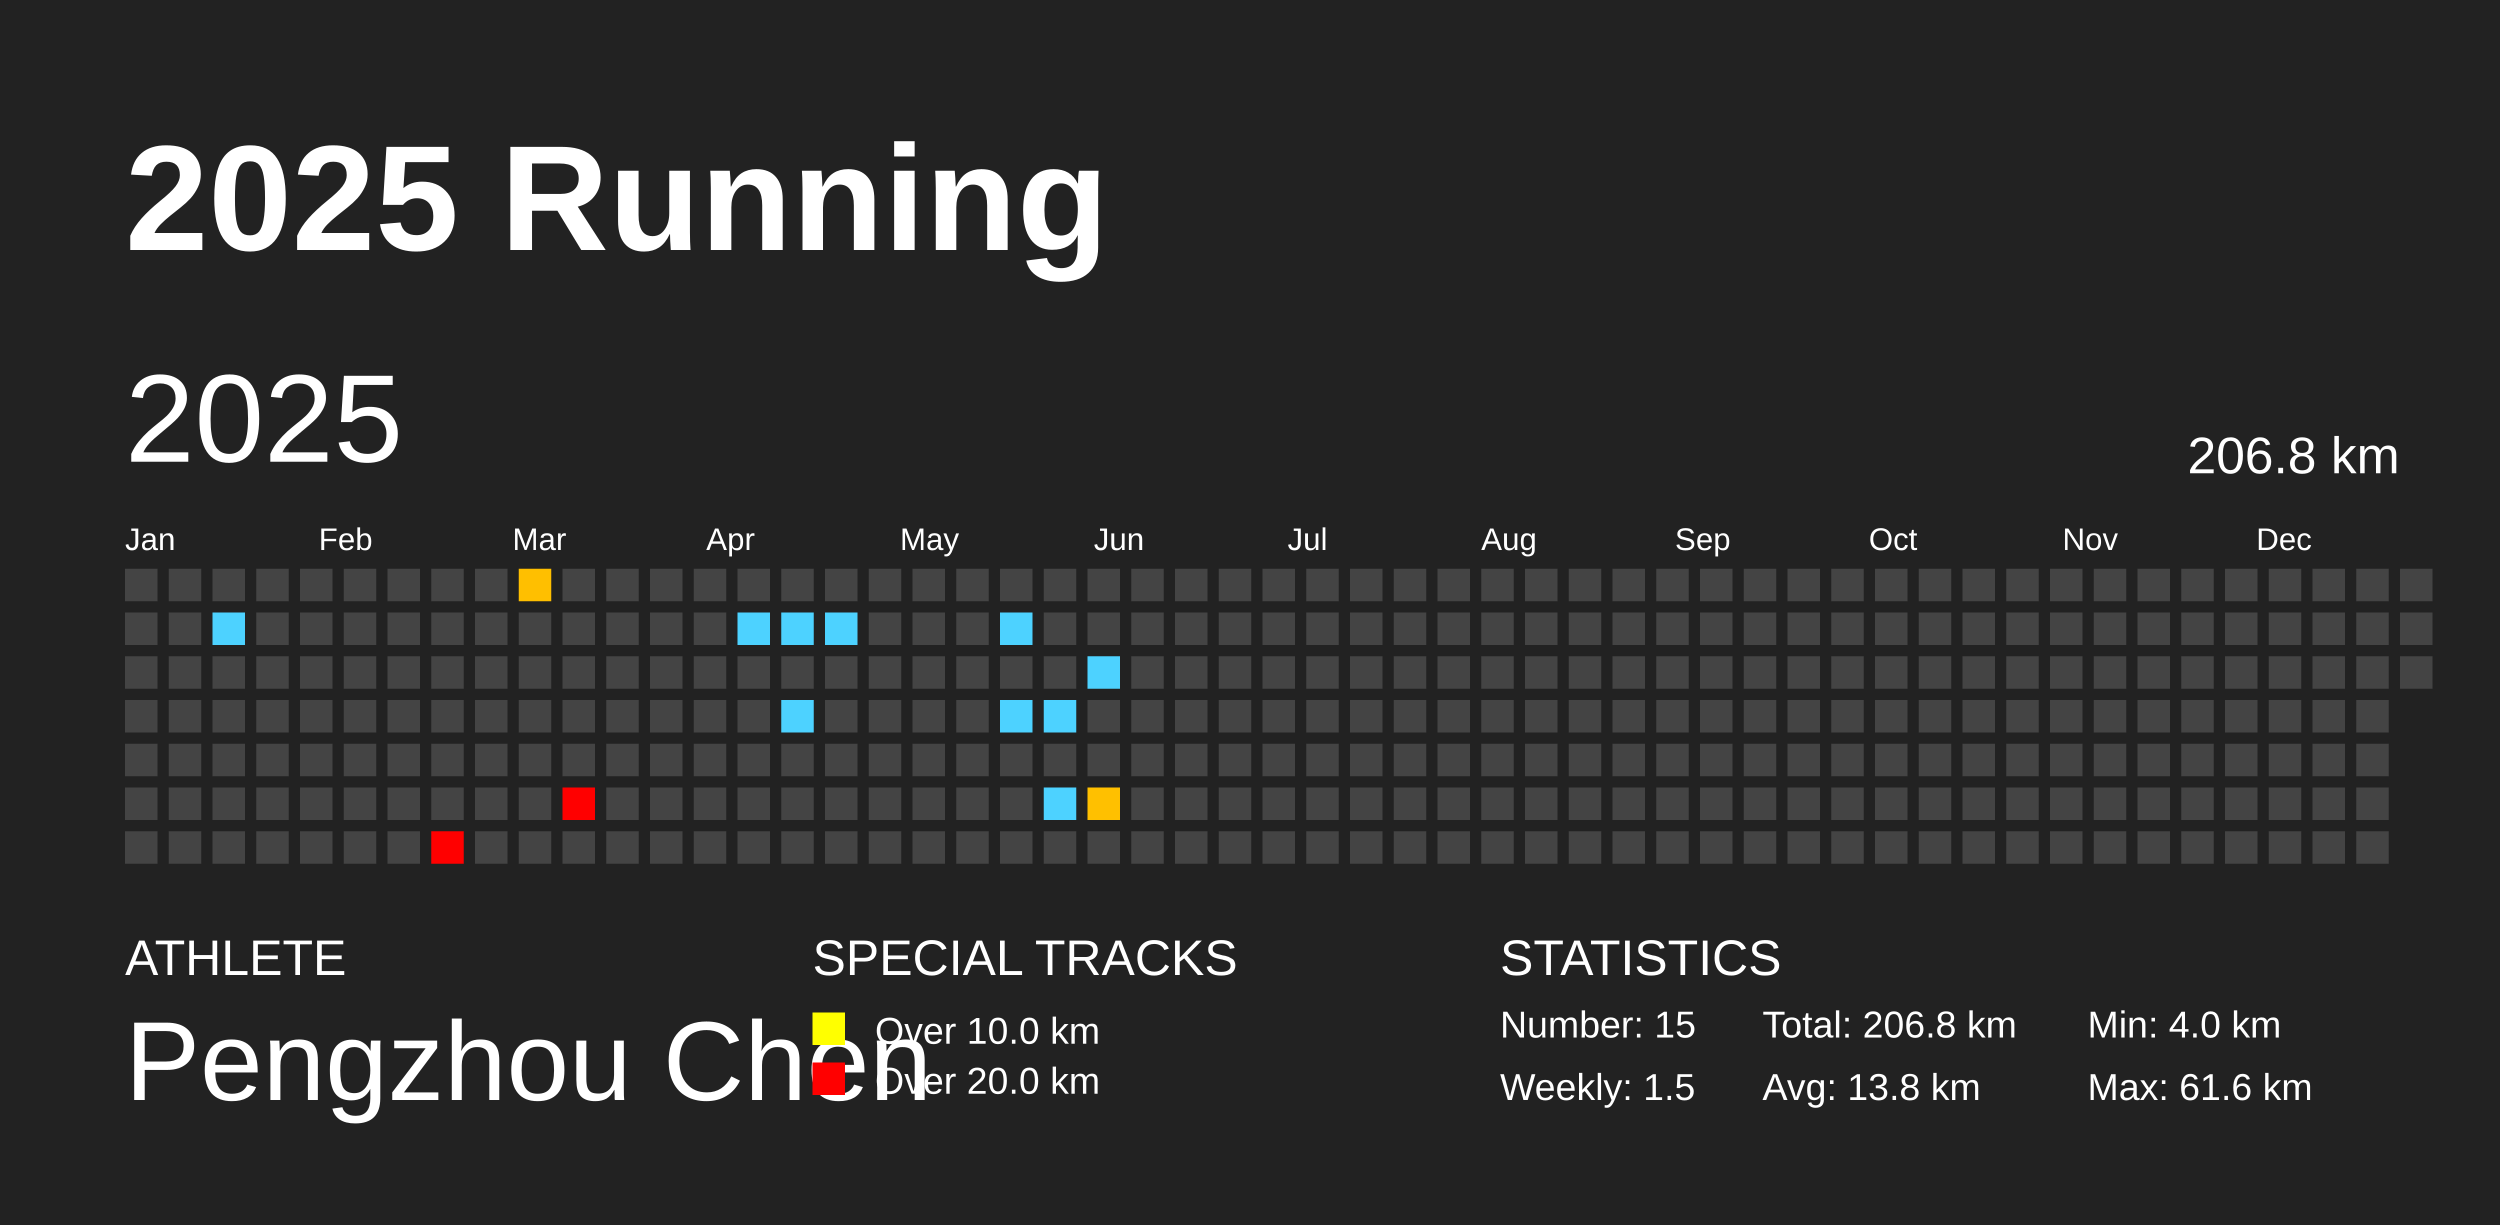
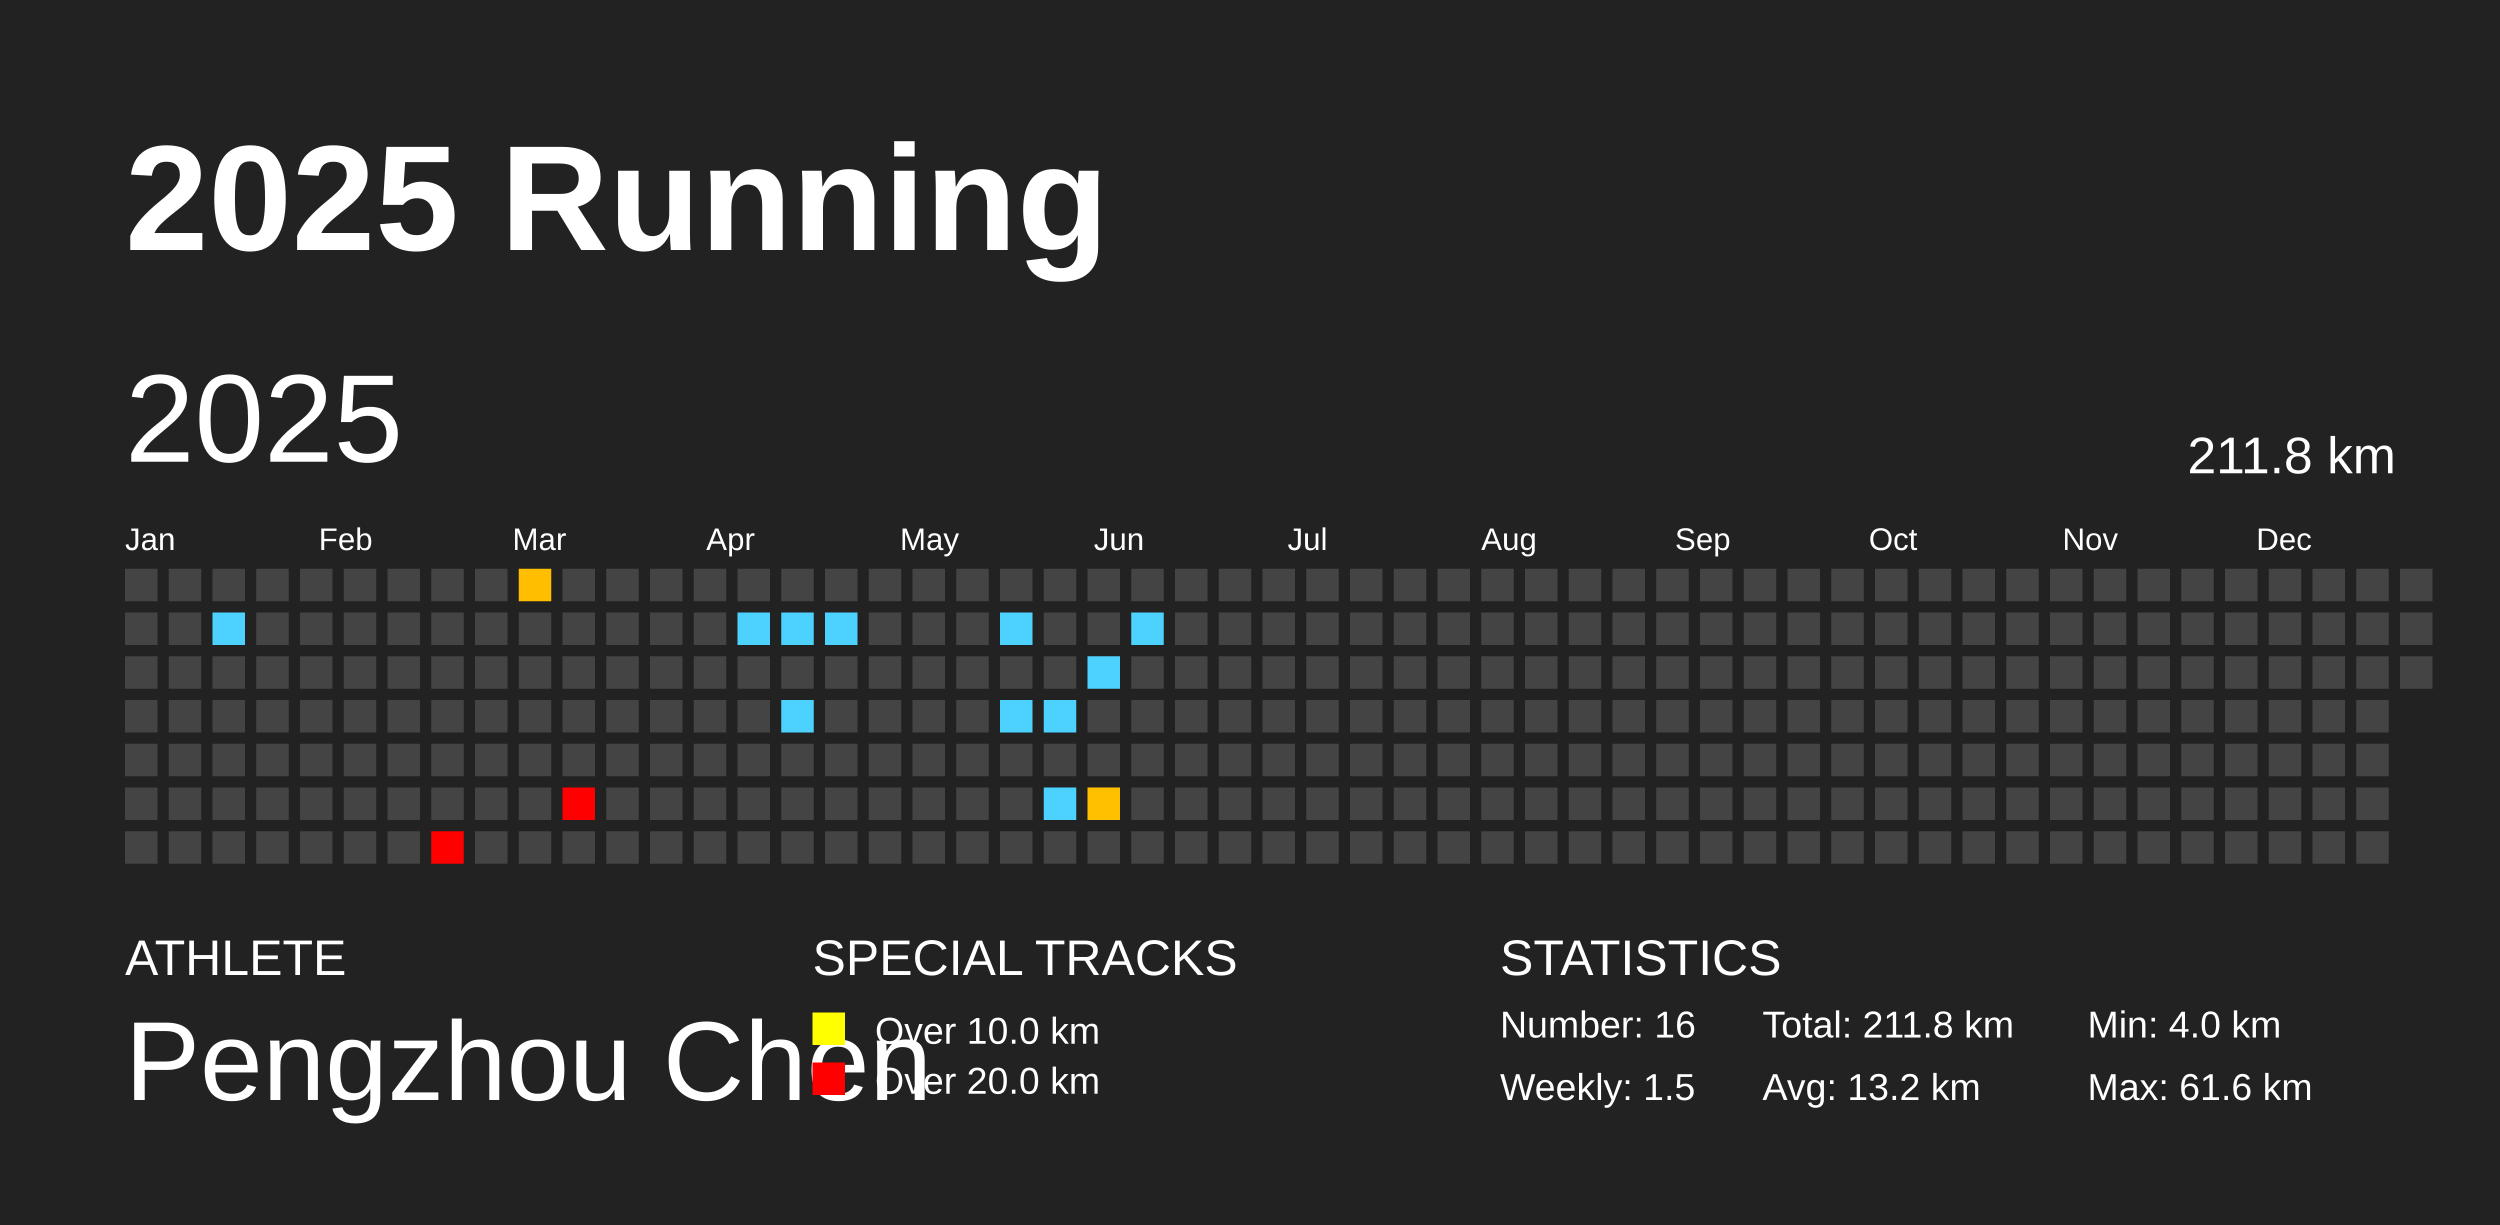
<svg xmlns="http://www.w3.org/2000/svg" baseProfile="full" height="98mm" version="1.1" viewBox="0,0,200,98" width="200mm">
  <defs />
  <rect fill="#222222" height="98" width="200" x="0" y="0" />
  <text fill="#FFFFFF" style="font-size:12px; font-family:Arial; font-weight:bold;" x="10" y="20">2025 Running</text>
  <text fill="#FFFFFF" style="font-size:4px; font-family:Arial" x="10" y="78">ATHLETE</text>
  <text fill="#FFFFFF" style="font-size:9px; font-family:Arial" x="10" y="88">Pengzhou Chen</text>
  <text fill="#FFFFFF" style="font-size:4px; font-family:Arial" x="65" y="78">SPECIAL TRACKS</text>
  <rect fill="yellow" height="2.6" width="2.6" x="65" y="81" />
  <text fill="#FFFFFF" style="font-size:3px; font-family:Arial" x="70" y="83.5">Over 10.0 km</text>
  <rect fill="red" height="2.6" width="2.6" x="65" y="85" />
  <text fill="#FFFFFF" style="font-size:3px; font-family:Arial" x="70" y="87.5">Over 20.0 km</text>
  <text fill="#FFFFFF" style="font-size:4px; font-family:Arial" x="120" y="78">STATISTICS</text>
-   <text fill="#FFFFFF" style="font-size:3px; font-family:Arial" x="120" y="83">Number: 15</text>
+   <text fill="#FFFFFF" style="font-size:3px; font-family:Arial" x="120" y="83">Number: 16</text>
  <text fill="#FFFFFF" style="font-size:3px; font-family:Arial" x="120" y="88">Weekly: 1.5</text>
-   <text fill="#FFFFFF" style="font-size:3px; font-family:Arial" x="141" y="83">Total: 206.8 km</text>
-   <text fill="#FFFFFF" style="font-size:3px; font-family:Arial" x="141" y="88">Avg: 13.8 km</text>
+   <text fill="#FFFFFF" style="font-size:3px; font-family:Arial" x="141" y="83">Total: 211.8 km</text>
+   <text fill="#FFFFFF" style="font-size:3px; font-family:Arial" x="141" y="88">Avg: 13.2 km</text>
  <text fill="#FFFFFF" style="font-size:3px; font-family:Arial" x="167" y="83">Min: 4.0 km</text>
  <text fill="#FFFFFF" style="font-size:3px; font-family:Arial" x="167" y="88">Max: 61.6 km</text>
  <text dominant-baseline="hanging" fill="#FFFFFF" style="font-size:10.0px; font-family:Arial;" x="10" y="30">2025</text>
-   <text dominant-baseline="hanging" fill="#FFFFFF" style="font-size:4.125px; font-family:Arial;" x="175" y="35">206.8 km</text>
+   <text dominant-baseline="hanging" fill="#FFFFFF" style="font-size:4.125px; font-family:Arial;" x="175" y="35">211.8 km</text>
  <text fill="#FFFFFF" style="font-size:2.5px; font-family:Arial" x="10.0" y="44">Jan</text>
  <text fill="#FFFFFF" style="font-size:2.5px; font-family:Arial" x="25.5" y="44">Feb</text>
  <text fill="#FFFFFF" style="font-size:2.5px; font-family:Arial" x="41.0" y="44">Mar</text>
  <text fill="#FFFFFF" style="font-size:2.5px; font-family:Arial" x="56.5" y="44">Apr</text>
  <text fill="#FFFFFF" style="font-size:2.5px; font-family:Arial" x="72.0" y="44">May</text>
  <text fill="#FFFFFF" style="font-size:2.5px; font-family:Arial" x="87.5" y="44">Jun</text>
  <text fill="#FFFFFF" style="font-size:2.5px; font-family:Arial" x="103.0" y="44">Jul</text>
  <text fill="#FFFFFF" style="font-size:2.5px; font-family:Arial" x="118.5" y="44">Aug</text>
  <text fill="#FFFFFF" style="font-size:2.5px; font-family:Arial" x="134.0" y="44">Sep</text>
  <text fill="#FFFFFF" style="font-size:2.5px; font-family:Arial" x="149.5" y="44">Oct</text>
  <text fill="#FFFFFF" style="font-size:2.5px; font-family:Arial" x="165.0" y="44">Nov</text>
  <text fill="#FFFFFF" style="font-size:2.5px; font-family:Arial" x="180.5" y="44">Dec</text>
  <rect fill="#444444" height="2.6" width="2.6" x="10.0" y="45.5" />
  <rect fill="#444444" height="2.6" width="2.6" x="10.0" y="49.0" />
  <rect fill="#444444" height="2.6" width="2.6" x="10.0" y="52.5" />
  <rect fill="#444444" height="2.6" width="2.6" x="10.0" y="56.0" />
  <rect fill="#444444" height="2.6" width="2.6" x="10.0" y="59.5" />
  <rect fill="#444444" height="2.6" width="2.6" x="10.0" y="63.0" />
  <rect fill="#444444" height="2.6" width="2.6" x="10.0" y="66.5" />
  <rect fill="#444444" height="2.6" width="2.6" x="13.5" y="45.5" />
  <rect fill="#444444" height="2.6" width="2.6" x="13.5" y="49.0" />
  <rect fill="#444444" height="2.6" width="2.6" x="13.5" y="52.5" />
  <rect fill="#444444" height="2.6" width="2.6" x="13.5" y="56.0" />
  <rect fill="#444444" height="2.6" width="2.6" x="13.5" y="59.5" />
  <rect fill="#444444" height="2.6" width="2.6" x="13.5" y="63.0" />
  <rect fill="#444444" height="2.6" width="2.6" x="13.5" y="66.5" />
  <rect fill="#444444" height="2.6" width="2.6" x="17.0" y="45.5" />
  <rect fill="#4dd2ff" height="2.6" width="2.6" x="17.0" y="49.0" />
  <rect fill="#444444" height="2.6" width="2.6" x="17.0" y="52.5" />
  <rect fill="#444444" height="2.6" width="2.6" x="17.0" y="56.0" />
  <rect fill="#444444" height="2.6" width="2.6" x="17.0" y="59.5" />
  <rect fill="#444444" height="2.6" width="2.6" x="17.0" y="63.0" />
  <rect fill="#444444" height="2.6" width="2.6" x="17.0" y="66.5" />
  <rect fill="#444444" height="2.6" width="2.6" x="20.5" y="45.5" />
  <rect fill="#444444" height="2.6" width="2.6" x="20.5" y="49.0" />
  <rect fill="#444444" height="2.6" width="2.6" x="20.5" y="52.5" />
  <rect fill="#444444" height="2.6" width="2.6" x="20.5" y="56.0" />
  <rect fill="#444444" height="2.6" width="2.6" x="20.5" y="59.5" />
  <rect fill="#444444" height="2.6" width="2.6" x="20.5" y="63.0" />
  <rect fill="#444444" height="2.6" width="2.6" x="20.5" y="66.5" />
  <rect fill="#444444" height="2.6" width="2.6" x="24.0" y="45.5" />
  <rect fill="#444444" height="2.6" width="2.6" x="24.0" y="49.0" />
  <rect fill="#444444" height="2.6" width="2.6" x="24.0" y="52.5" />
  <rect fill="#444444" height="2.6" width="2.6" x="24.0" y="56.0" />
  <rect fill="#444444" height="2.6" width="2.6" x="24.0" y="59.5" />
  <rect fill="#444444" height="2.6" width="2.6" x="24.0" y="63.0" />
  <rect fill="#444444" height="2.6" width="2.6" x="24.0" y="66.5" />
  <rect fill="#444444" height="2.6" width="2.6" x="27.5" y="45.5" />
  <rect fill="#444444" height="2.6" width="2.6" x="27.5" y="49.0" />
  <rect fill="#444444" height="2.6" width="2.6" x="27.5" y="52.5" />
  <rect fill="#444444" height="2.6" width="2.6" x="27.5" y="56.0" />
  <rect fill="#444444" height="2.6" width="2.6" x="27.5" y="59.5" />
  <rect fill="#444444" height="2.6" width="2.6" x="27.5" y="63.0" />
  <rect fill="#444444" height="2.6" width="2.6" x="27.5" y="66.5" />
  <rect fill="#444444" height="2.6" width="2.6" x="31.0" y="45.5" />
  <rect fill="#444444" height="2.6" width="2.6" x="31.0" y="49.0" />
  <rect fill="#444444" height="2.6" width="2.6" x="31.0" y="52.5" />
  <rect fill="#444444" height="2.6" width="2.6" x="31.0" y="56.0" />
  <rect fill="#444444" height="2.6" width="2.6" x="31.0" y="59.5" />
  <rect fill="#444444" height="2.6" width="2.6" x="31.0" y="63.0" />
  <rect fill="#444444" height="2.6" width="2.6" x="31.0" y="66.5" />
  <rect fill="#444444" height="2.6" width="2.6" x="34.5" y="45.5" />
  <rect fill="#444444" height="2.6" width="2.6" x="34.5" y="49.0" />
  <rect fill="#444444" height="2.6" width="2.6" x="34.5" y="52.5" />
  <rect fill="#444444" height="2.6" width="2.6" x="34.5" y="56.0" />
  <rect fill="#444444" height="2.6" width="2.6" x="34.5" y="59.5" />
  <rect fill="#444444" height="2.6" width="2.6" x="34.5" y="63.0" />
  <rect fill="red" height="2.6" width="2.6" x="34.5" y="66.5" />
  <rect fill="#444444" height="2.6" width="2.6" x="38.0" y="45.5" />
  <rect fill="#444444" height="2.6" width="2.6" x="38.0" y="49.0" />
  <rect fill="#444444" height="2.6" width="2.6" x="38.0" y="52.5" />
  <rect fill="#444444" height="2.6" width="2.6" x="38.0" y="56.0" />
  <rect fill="#444444" height="2.6" width="2.6" x="38.0" y="59.5" />
  <rect fill="#444444" height="2.6" width="2.6" x="38.0" y="63.0" />
  <rect fill="#444444" height="2.6" width="2.6" x="38.0" y="66.5" />
  <rect fill="#ffbf00" height="2.6" width="2.6" x="41.5" y="45.5" />
  <rect fill="#444444" height="2.6" width="2.6" x="41.5" y="49.0" />
  <rect fill="#444444" height="2.6" width="2.6" x="41.5" y="52.5" />
  <rect fill="#444444" height="2.6" width="2.6" x="41.5" y="56.0" />
  <rect fill="#444444" height="2.6" width="2.6" x="41.5" y="59.5" />
  <rect fill="#444444" height="2.6" width="2.6" x="41.5" y="63.0" />
  <rect fill="#444444" height="2.6" width="2.6" x="41.5" y="66.5" />
  <rect fill="#444444" height="2.6" width="2.6" x="45.0" y="45.5" />
  <rect fill="#444444" height="2.6" width="2.6" x="45.0" y="49.0" />
  <rect fill="#444444" height="2.6" width="2.6" x="45.0" y="52.5" />
  <rect fill="#444444" height="2.6" width="2.6" x="45.0" y="56.0" />
  <rect fill="#444444" height="2.6" width="2.6" x="45.0" y="59.5" />
  <rect fill="red" height="2.6" width="2.6" x="45.0" y="63.0" />
  <rect fill="#444444" height="2.6" width="2.6" x="45.0" y="66.5" />
  <rect fill="#444444" height="2.6" width="2.6" x="48.5" y="45.5" />
  <rect fill="#444444" height="2.6" width="2.6" x="48.5" y="49.0" />
  <rect fill="#444444" height="2.6" width="2.6" x="48.5" y="52.5" />
  <rect fill="#444444" height="2.6" width="2.6" x="48.5" y="56.0" />
  <rect fill="#444444" height="2.6" width="2.6" x="48.5" y="59.5" />
  <rect fill="#444444" height="2.6" width="2.6" x="48.5" y="63.0" />
  <rect fill="#444444" height="2.6" width="2.6" x="48.5" y="66.5" />
  <rect fill="#444444" height="2.6" width="2.6" x="52.0" y="45.5" />
  <rect fill="#444444" height="2.6" width="2.6" x="52.0" y="49.0" />
  <rect fill="#444444" height="2.6" width="2.6" x="52.0" y="52.5" />
  <rect fill="#444444" height="2.6" width="2.6" x="52.0" y="56.0" />
  <rect fill="#444444" height="2.6" width="2.6" x="52.0" y="59.5" />
  <rect fill="#444444" height="2.6" width="2.6" x="52.0" y="63.0" />
  <rect fill="#444444" height="2.6" width="2.6" x="52.0" y="66.5" />
  <rect fill="#444444" height="2.6" width="2.6" x="55.5" y="45.5" />
  <rect fill="#444444" height="2.6" width="2.6" x="55.5" y="49.0" />
  <rect fill="#444444" height="2.6" width="2.6" x="55.5" y="52.5" />
  <rect fill="#444444" height="2.6" width="2.6" x="55.5" y="56.0" />
  <rect fill="#444444" height="2.6" width="2.6" x="55.5" y="59.5" />
  <rect fill="#444444" height="2.6" width="2.6" x="55.5" y="63.0" />
  <rect fill="#444444" height="2.6" width="2.6" x="55.5" y="66.5" />
  <rect fill="#444444" height="2.6" width="2.6" x="59.0" y="45.5" />
  <rect fill="#4dd2ff" height="2.6" width="2.6" x="59.0" y="49.0" />
  <rect fill="#444444" height="2.6" width="2.6" x="59.0" y="52.5" />
  <rect fill="#444444" height="2.6" width="2.6" x="59.0" y="56.0" />
  <rect fill="#444444" height="2.6" width="2.6" x="59.0" y="59.5" />
  <rect fill="#444444" height="2.6" width="2.6" x="59.0" y="63.0" />
  <rect fill="#444444" height="2.6" width="2.6" x="59.0" y="66.5" />
  <rect fill="#444444" height="2.6" width="2.6" x="62.5" y="45.5" />
  <rect fill="#4dd2ff" height="2.6" width="2.6" x="62.5" y="49.0" />
  <rect fill="#444444" height="2.6" width="2.6" x="62.5" y="52.5" />
  <rect fill="#4dd2ff" height="2.6" width="2.6" x="62.5" y="56.0" />
  <rect fill="#444444" height="2.6" width="2.6" x="62.5" y="59.5" />
  <rect fill="#444444" height="2.6" width="2.6" x="62.5" y="63.0" />
  <rect fill="#444444" height="2.6" width="2.6" x="62.5" y="66.5" />
  <rect fill="#444444" height="2.6" width="2.6" x="66.0" y="45.5" />
  <rect fill="#4dd2ff" height="2.6" width="2.6" x="66.0" y="49.0" />
  <rect fill="#444444" height="2.6" width="2.6" x="66.0" y="52.5" />
  <rect fill="#444444" height="2.6" width="2.6" x="66.0" y="56.0" />
  <rect fill="#444444" height="2.6" width="2.6" x="66.0" y="59.5" />
  <rect fill="#444444" height="2.6" width="2.6" x="66.0" y="63.0" />
  <rect fill="#444444" height="2.6" width="2.6" x="66.0" y="66.5" />
  <rect fill="#444444" height="2.6" width="2.6" x="69.5" y="45.5" />
  <rect fill="#444444" height="2.6" width="2.6" x="69.5" y="49.0" />
  <rect fill="#444444" height="2.6" width="2.6" x="69.5" y="52.5" />
  <rect fill="#444444" height="2.6" width="2.6" x="69.5" y="56.0" />
  <rect fill="#444444" height="2.6" width="2.6" x="69.5" y="59.5" />
  <rect fill="#444444" height="2.6" width="2.6" x="69.5" y="63.0" />
  <rect fill="#444444" height="2.6" width="2.6" x="69.5" y="66.5" />
  <rect fill="#444444" height="2.6" width="2.6" x="73.0" y="45.5" />
  <rect fill="#444444" height="2.6" width="2.6" x="73.0" y="49.0" />
  <rect fill="#444444" height="2.6" width="2.6" x="73.0" y="52.5" />
  <rect fill="#444444" height="2.6" width="2.6" x="73.0" y="56.0" />
  <rect fill="#444444" height="2.6" width="2.6" x="73.0" y="59.5" />
  <rect fill="#444444" height="2.6" width="2.6" x="73.0" y="63.0" />
  <rect fill="#444444" height="2.6" width="2.6" x="73.0" y="66.5" />
  <rect fill="#444444" height="2.6" width="2.6" x="76.5" y="45.5" />
  <rect fill="#444444" height="2.6" width="2.6" x="76.5" y="49.0" />
  <rect fill="#444444" height="2.6" width="2.6" x="76.5" y="52.5" />
  <rect fill="#444444" height="2.6" width="2.6" x="76.5" y="56.0" />
  <rect fill="#444444" height="2.6" width="2.6" x="76.5" y="59.5" />
  <rect fill="#444444" height="2.6" width="2.6" x="76.5" y="63.0" />
  <rect fill="#444444" height="2.6" width="2.6" x="76.5" y="66.5" />
  <rect fill="#444444" height="2.6" width="2.6" x="80.0" y="45.5" />
  <rect fill="#4dd2ff" height="2.6" width="2.6" x="80.0" y="49.0" />
  <rect fill="#444444" height="2.6" width="2.6" x="80.0" y="52.5" />
  <rect fill="#4dd2ff" height="2.6" width="2.6" x="80.0" y="56.0" />
  <rect fill="#444444" height="2.6" width="2.6" x="80.0" y="59.5" />
  <rect fill="#444444" height="2.6" width="2.6" x="80.0" y="63.0" />
  <rect fill="#444444" height="2.6" width="2.6" x="80.0" y="66.5" />
  <rect fill="#444444" height="2.6" width="2.6" x="83.5" y="45.5" />
  <rect fill="#444444" height="2.6" width="2.6" x="83.5" y="49.0" />
  <rect fill="#444444" height="2.6" width="2.6" x="83.5" y="52.5" />
  <rect fill="#4dd2ff" height="2.6" width="2.6" x="83.5" y="56.0" />
  <rect fill="#444444" height="2.6" width="2.6" x="83.5" y="59.5" />
  <rect fill="#4dd2ff" height="2.6" width="2.6" x="83.5" y="63.0" />
  <rect fill="#444444" height="2.6" width="2.6" x="83.5" y="66.5" />
  <rect fill="#444444" height="2.6" width="2.6" x="87.0" y="45.5" />
  <rect fill="#444444" height="2.6" width="2.6" x="87.0" y="49.0" />
  <rect fill="#4dd2ff" height="2.6" width="2.6" x="87.0" y="52.5" />
  <rect fill="#444444" height="2.6" width="2.6" x="87.0" y="56.0" />
  <rect fill="#444444" height="2.6" width="2.6" x="87.0" y="59.5" />
  <rect fill="#ffc000" height="2.6" width="2.6" x="87.0" y="63.0" />
  <rect fill="#444444" height="2.6" width="2.6" x="87.0" y="66.5" />
  <rect fill="#444444" height="2.6" width="2.6" x="90.5" y="45.5" />
-   <rect fill="#444444" height="2.6" width="2.6" x="90.5" y="49.0" />
+   <rect fill="#4dd2ff" height="2.6" width="2.6" x="90.5" y="49.0" />
  <rect fill="#444444" height="2.6" width="2.6" x="90.5" y="52.5" />
  <rect fill="#444444" height="2.6" width="2.6" x="90.5" y="56.0" />
  <rect fill="#444444" height="2.6" width="2.6" x="90.5" y="59.5" />
  <rect fill="#444444" height="2.6" width="2.6" x="90.5" y="63.0" />
  <rect fill="#444444" height="2.6" width="2.6" x="90.5" y="66.5" />
  <rect fill="#444444" height="2.6" width="2.6" x="94.0" y="45.5" />
  <rect fill="#444444" height="2.6" width="2.6" x="94.0" y="49.0" />
  <rect fill="#444444" height="2.6" width="2.6" x="94.0" y="52.5" />
  <rect fill="#444444" height="2.6" width="2.6" x="94.0" y="56.0" />
  <rect fill="#444444" height="2.6" width="2.6" x="94.0" y="59.5" />
  <rect fill="#444444" height="2.6" width="2.6" x="94.0" y="63.0" />
  <rect fill="#444444" height="2.6" width="2.6" x="94.0" y="66.5" />
  <rect fill="#444444" height="2.6" width="2.6" x="97.5" y="45.5" />
  <rect fill="#444444" height="2.6" width="2.6" x="97.5" y="49.0" />
  <rect fill="#444444" height="2.6" width="2.6" x="97.5" y="52.5" />
  <rect fill="#444444" height="2.6" width="2.6" x="97.5" y="56.0" />
  <rect fill="#444444" height="2.6" width="2.6" x="97.5" y="59.5" />
  <rect fill="#444444" height="2.6" width="2.6" x="97.5" y="63.0" />
  <rect fill="#444444" height="2.6" width="2.6" x="97.5" y="66.5" />
  <rect fill="#444444" height="2.6" width="2.6" x="101.0" y="45.5" />
  <rect fill="#444444" height="2.6" width="2.6" x="101.0" y="49.0" />
  <rect fill="#444444" height="2.6" width="2.6" x="101.0" y="52.5" />
  <rect fill="#444444" height="2.6" width="2.6" x="101.0" y="56.0" />
  <rect fill="#444444" height="2.6" width="2.6" x="101.0" y="59.5" />
  <rect fill="#444444" height="2.6" width="2.6" x="101.0" y="63.0" />
  <rect fill="#444444" height="2.6" width="2.6" x="101.0" y="66.5" />
  <rect fill="#444444" height="2.6" width="2.6" x="104.5" y="45.5" />
  <rect fill="#444444" height="2.6" width="2.6" x="104.5" y="49.0" />
  <rect fill="#444444" height="2.6" width="2.6" x="104.5" y="52.5" />
  <rect fill="#444444" height="2.6" width="2.6" x="104.5" y="56.0" />
  <rect fill="#444444" height="2.6" width="2.6" x="104.5" y="59.5" />
  <rect fill="#444444" height="2.6" width="2.6" x="104.5" y="63.0" />
  <rect fill="#444444" height="2.6" width="2.6" x="104.5" y="66.5" />
  <rect fill="#444444" height="2.6" width="2.6" x="108.0" y="45.5" />
  <rect fill="#444444" height="2.6" width="2.6" x="108.0" y="49.0" />
  <rect fill="#444444" height="2.6" width="2.6" x="108.0" y="52.5" />
  <rect fill="#444444" height="2.6" width="2.6" x="108.0" y="56.0" />
  <rect fill="#444444" height="2.6" width="2.6" x="108.0" y="59.5" />
  <rect fill="#444444" height="2.6" width="2.6" x="108.0" y="63.0" />
  <rect fill="#444444" height="2.6" width="2.6" x="108.0" y="66.5" />
  <rect fill="#444444" height="2.6" width="2.6" x="111.5" y="45.5" />
  <rect fill="#444444" height="2.6" width="2.6" x="111.5" y="49.0" />
  <rect fill="#444444" height="2.6" width="2.6" x="111.5" y="52.5" />
  <rect fill="#444444" height="2.6" width="2.6" x="111.5" y="56.0" />
  <rect fill="#444444" height="2.6" width="2.6" x="111.5" y="59.5" />
  <rect fill="#444444" height="2.6" width="2.6" x="111.5" y="63.0" />
  <rect fill="#444444" height="2.6" width="2.6" x="111.5" y="66.5" />
  <rect fill="#444444" height="2.6" width="2.6" x="115.0" y="45.5" />
  <rect fill="#444444" height="2.6" width="2.6" x="115.0" y="49.0" />
  <rect fill="#444444" height="2.6" width="2.6" x="115.0" y="52.5" />
  <rect fill="#444444" height="2.6" width="2.6" x="115.0" y="56.0" />
  <rect fill="#444444" height="2.6" width="2.6" x="115.0" y="59.5" />
  <rect fill="#444444" height="2.6" width="2.6" x="115.0" y="63.0" />
  <rect fill="#444444" height="2.6" width="2.6" x="115.0" y="66.5" />
  <rect fill="#444444" height="2.6" width="2.6" x="118.5" y="45.5" />
  <rect fill="#444444" height="2.6" width="2.6" x="118.5" y="49.0" />
  <rect fill="#444444" height="2.6" width="2.6" x="118.5" y="52.5" />
  <rect fill="#444444" height="2.6" width="2.6" x="118.5" y="56.0" />
  <rect fill="#444444" height="2.6" width="2.6" x="118.5" y="59.5" />
  <rect fill="#444444" height="2.6" width="2.6" x="118.5" y="63.0" />
  <rect fill="#444444" height="2.6" width="2.6" x="118.5" y="66.5" />
  <rect fill="#444444" height="2.6" width="2.6" x="122.0" y="45.5" />
  <rect fill="#444444" height="2.6" width="2.6" x="122.0" y="49.0" />
  <rect fill="#444444" height="2.6" width="2.6" x="122.0" y="52.5" />
  <rect fill="#444444" height="2.6" width="2.6" x="122.0" y="56.0" />
  <rect fill="#444444" height="2.6" width="2.6" x="122.0" y="59.5" />
  <rect fill="#444444" height="2.6" width="2.6" x="122.0" y="63.0" />
  <rect fill="#444444" height="2.6" width="2.6" x="122.0" y="66.5" />
  <rect fill="#444444" height="2.6" width="2.6" x="125.5" y="45.5" />
  <rect fill="#444444" height="2.6" width="2.6" x="125.5" y="49.0" />
  <rect fill="#444444" height="2.6" width="2.6" x="125.5" y="52.5" />
  <rect fill="#444444" height="2.6" width="2.6" x="125.5" y="56.0" />
  <rect fill="#444444" height="2.6" width="2.6" x="125.5" y="59.5" />
  <rect fill="#444444" height="2.6" width="2.6" x="125.5" y="63.0" />
  <rect fill="#444444" height="2.6" width="2.6" x="125.5" y="66.5" />
  <rect fill="#444444" height="2.6" width="2.6" x="129.0" y="45.5" />
  <rect fill="#444444" height="2.6" width="2.6" x="129.0" y="49.0" />
  <rect fill="#444444" height="2.6" width="2.6" x="129.0" y="52.5" />
  <rect fill="#444444" height="2.6" width="2.6" x="129.0" y="56.0" />
  <rect fill="#444444" height="2.6" width="2.6" x="129.0" y="59.5" />
  <rect fill="#444444" height="2.6" width="2.6" x="129.0" y="63.0" />
  <rect fill="#444444" height="2.6" width="2.6" x="129.0" y="66.5" />
  <rect fill="#444444" height="2.6" width="2.6" x="132.5" y="45.5" />
  <rect fill="#444444" height="2.6" width="2.6" x="132.5" y="49.0" />
  <rect fill="#444444" height="2.6" width="2.6" x="132.5" y="52.5" />
  <rect fill="#444444" height="2.6" width="2.6" x="132.5" y="56.0" />
  <rect fill="#444444" height="2.6" width="2.6" x="132.5" y="59.5" />
  <rect fill="#444444" height="2.6" width="2.6" x="132.5" y="63.0" />
  <rect fill="#444444" height="2.6" width="2.6" x="132.5" y="66.5" />
  <rect fill="#444444" height="2.6" width="2.6" x="136.0" y="45.5" />
  <rect fill="#444444" height="2.6" width="2.6" x="136.0" y="49.0" />
  <rect fill="#444444" height="2.6" width="2.6" x="136.0" y="52.5" />
  <rect fill="#444444" height="2.6" width="2.6" x="136.0" y="56.0" />
  <rect fill="#444444" height="2.6" width="2.6" x="136.0" y="59.5" />
  <rect fill="#444444" height="2.6" width="2.6" x="136.0" y="63.0" />
  <rect fill="#444444" height="2.6" width="2.6" x="136.0" y="66.5" />
  <rect fill="#444444" height="2.6" width="2.6" x="139.5" y="45.5" />
  <rect fill="#444444" height="2.6" width="2.6" x="139.5" y="49.0" />
  <rect fill="#444444" height="2.6" width="2.6" x="139.5" y="52.5" />
  <rect fill="#444444" height="2.6" width="2.6" x="139.5" y="56.0" />
  <rect fill="#444444" height="2.6" width="2.6" x="139.5" y="59.5" />
  <rect fill="#444444" height="2.6" width="2.6" x="139.5" y="63.0" />
  <rect fill="#444444" height="2.6" width="2.6" x="139.5" y="66.5" />
  <rect fill="#444444" height="2.6" width="2.6" x="143.0" y="45.5" />
  <rect fill="#444444" height="2.6" width="2.6" x="143.0" y="49.0" />
  <rect fill="#444444" height="2.6" width="2.6" x="143.0" y="52.5" />
  <rect fill="#444444" height="2.6" width="2.6" x="143.0" y="56.0" />
  <rect fill="#444444" height="2.6" width="2.6" x="143.0" y="59.5" />
  <rect fill="#444444" height="2.6" width="2.6" x="143.0" y="63.0" />
  <rect fill="#444444" height="2.6" width="2.6" x="143.0" y="66.5" />
  <rect fill="#444444" height="2.6" width="2.6" x="146.5" y="45.5" />
  <rect fill="#444444" height="2.6" width="2.6" x="146.5" y="49.0" />
  <rect fill="#444444" height="2.6" width="2.6" x="146.5" y="52.5" />
  <rect fill="#444444" height="2.6" width="2.6" x="146.5" y="56.0" />
  <rect fill="#444444" height="2.6" width="2.6" x="146.5" y="59.5" />
  <rect fill="#444444" height="2.6" width="2.6" x="146.5" y="63.0" />
  <rect fill="#444444" height="2.6" width="2.6" x="146.5" y="66.5" />
  <rect fill="#444444" height="2.6" width="2.6" x="150.0" y="45.5" />
  <rect fill="#444444" height="2.6" width="2.6" x="150.0" y="49.0" />
  <rect fill="#444444" height="2.6" width="2.6" x="150.0" y="52.5" />
  <rect fill="#444444" height="2.6" width="2.6" x="150.0" y="56.0" />
  <rect fill="#444444" height="2.6" width="2.6" x="150.0" y="59.5" />
  <rect fill="#444444" height="2.6" width="2.6" x="150.0" y="63.0" />
  <rect fill="#444444" height="2.6" width="2.6" x="150.0" y="66.5" />
  <rect fill="#444444" height="2.6" width="2.6" x="153.5" y="45.5" />
  <rect fill="#444444" height="2.6" width="2.6" x="153.5" y="49.0" />
  <rect fill="#444444" height="2.6" width="2.6" x="153.5" y="52.5" />
  <rect fill="#444444" height="2.6" width="2.6" x="153.5" y="56.0" />
  <rect fill="#444444" height="2.6" width="2.6" x="153.5" y="59.5" />
  <rect fill="#444444" height="2.6" width="2.6" x="153.5" y="63.0" />
  <rect fill="#444444" height="2.6" width="2.6" x="153.5" y="66.5" />
  <rect fill="#444444" height="2.6" width="2.6" x="157.0" y="45.5" />
  <rect fill="#444444" height="2.6" width="2.6" x="157.0" y="49.0" />
  <rect fill="#444444" height="2.6" width="2.6" x="157.0" y="52.5" />
  <rect fill="#444444" height="2.6" width="2.6" x="157.0" y="56.0" />
  <rect fill="#444444" height="2.6" width="2.6" x="157.0" y="59.5" />
  <rect fill="#444444" height="2.6" width="2.6" x="157.0" y="63.0" />
  <rect fill="#444444" height="2.6" width="2.6" x="157.0" y="66.5" />
  <rect fill="#444444" height="2.6" width="2.6" x="160.5" y="45.5" />
  <rect fill="#444444" height="2.6" width="2.6" x="160.5" y="49.0" />
  <rect fill="#444444" height="2.6" width="2.6" x="160.5" y="52.5" />
  <rect fill="#444444" height="2.6" width="2.6" x="160.5" y="56.0" />
  <rect fill="#444444" height="2.6" width="2.6" x="160.5" y="59.5" />
  <rect fill="#444444" height="2.6" width="2.6" x="160.5" y="63.0" />
  <rect fill="#444444" height="2.6" width="2.6" x="160.5" y="66.5" />
  <rect fill="#444444" height="2.6" width="2.6" x="164.0" y="45.5" />
  <rect fill="#444444" height="2.6" width="2.6" x="164.0" y="49.0" />
  <rect fill="#444444" height="2.6" width="2.6" x="164.0" y="52.5" />
  <rect fill="#444444" height="2.6" width="2.6" x="164.0" y="56.0" />
  <rect fill="#444444" height="2.6" width="2.6" x="164.0" y="59.5" />
  <rect fill="#444444" height="2.6" width="2.6" x="164.0" y="63.0" />
  <rect fill="#444444" height="2.6" width="2.6" x="164.0" y="66.5" />
  <rect fill="#444444" height="2.6" width="2.6" x="167.5" y="45.5" />
  <rect fill="#444444" height="2.6" width="2.6" x="167.5" y="49.0" />
  <rect fill="#444444" height="2.6" width="2.6" x="167.5" y="52.5" />
  <rect fill="#444444" height="2.6" width="2.6" x="167.5" y="56.0" />
  <rect fill="#444444" height="2.6" width="2.6" x="167.5" y="59.5" />
  <rect fill="#444444" height="2.6" width="2.6" x="167.5" y="63.0" />
  <rect fill="#444444" height="2.6" width="2.6" x="167.5" y="66.5" />
  <rect fill="#444444" height="2.6" width="2.6" x="171.0" y="45.5" />
  <rect fill="#444444" height="2.6" width="2.6" x="171.0" y="49.0" />
  <rect fill="#444444" height="2.6" width="2.6" x="171.0" y="52.5" />
  <rect fill="#444444" height="2.6" width="2.6" x="171.0" y="56.0" />
  <rect fill="#444444" height="2.6" width="2.6" x="171.0" y="59.5" />
  <rect fill="#444444" height="2.6" width="2.6" x="171.0" y="63.0" />
  <rect fill="#444444" height="2.6" width="2.6" x="171.0" y="66.5" />
  <rect fill="#444444" height="2.6" width="2.6" x="174.5" y="45.5" />
  <rect fill="#444444" height="2.6" width="2.6" x="174.5" y="49.0" />
  <rect fill="#444444" height="2.6" width="2.6" x="174.5" y="52.5" />
  <rect fill="#444444" height="2.6" width="2.6" x="174.5" y="56.0" />
  <rect fill="#444444" height="2.6" width="2.6" x="174.5" y="59.5" />
  <rect fill="#444444" height="2.6" width="2.6" x="174.5" y="63.0" />
  <rect fill="#444444" height="2.6" width="2.6" x="174.5" y="66.5" />
  <rect fill="#444444" height="2.6" width="2.6" x="178.0" y="45.5" />
  <rect fill="#444444" height="2.6" width="2.6" x="178.0" y="49.0" />
  <rect fill="#444444" height="2.6" width="2.6" x="178.0" y="52.5" />
  <rect fill="#444444" height="2.6" width="2.6" x="178.0" y="56.0" />
  <rect fill="#444444" height="2.6" width="2.6" x="178.0" y="59.5" />
  <rect fill="#444444" height="2.6" width="2.6" x="178.0" y="63.0" />
  <rect fill="#444444" height="2.6" width="2.6" x="178.0" y="66.5" />
  <rect fill="#444444" height="2.6" width="2.6" x="181.5" y="45.5" />
  <rect fill="#444444" height="2.6" width="2.6" x="181.5" y="49.0" />
  <rect fill="#444444" height="2.6" width="2.6" x="181.5" y="52.5" />
  <rect fill="#444444" height="2.6" width="2.6" x="181.5" y="56.0" />
  <rect fill="#444444" height="2.6" width="2.6" x="181.5" y="59.5" />
  <rect fill="#444444" height="2.6" width="2.6" x="181.5" y="63.0" />
  <rect fill="#444444" height="2.6" width="2.6" x="181.5" y="66.5" />
  <rect fill="#444444" height="2.6" width="2.6" x="185.0" y="45.5" />
  <rect fill="#444444" height="2.6" width="2.6" x="185.0" y="49.0" />
  <rect fill="#444444" height="2.6" width="2.6" x="185.0" y="52.5" />
  <rect fill="#444444" height="2.6" width="2.6" x="185.0" y="56.0" />
  <rect fill="#444444" height="2.6" width="2.6" x="185.0" y="59.5" />
  <rect fill="#444444" height="2.6" width="2.6" x="185.0" y="63.0" />
  <rect fill="#444444" height="2.6" width="2.6" x="185.0" y="66.5" />
  <rect fill="#444444" height="2.6" width="2.6" x="188.5" y="45.5" />
  <rect fill="#444444" height="2.6" width="2.6" x="188.5" y="49.0" />
  <rect fill="#444444" height="2.6" width="2.6" x="188.5" y="52.5" />
  <rect fill="#444444" height="2.6" width="2.6" x="188.5" y="56.0" />
  <rect fill="#444444" height="2.6" width="2.6" x="188.5" y="59.5" />
  <rect fill="#444444" height="2.6" width="2.6" x="188.5" y="63.0" />
  <rect fill="#444444" height="2.6" width="2.6" x="188.5" y="66.5" />
  <rect fill="#444444" height="2.6" width="2.6" x="192.0" y="45.5" />
  <rect fill="#444444" height="2.6" width="2.6" x="192.0" y="49.0" />
  <rect fill="#444444" height="2.6" width="2.6" x="192.0" y="52.5" />
</svg>
